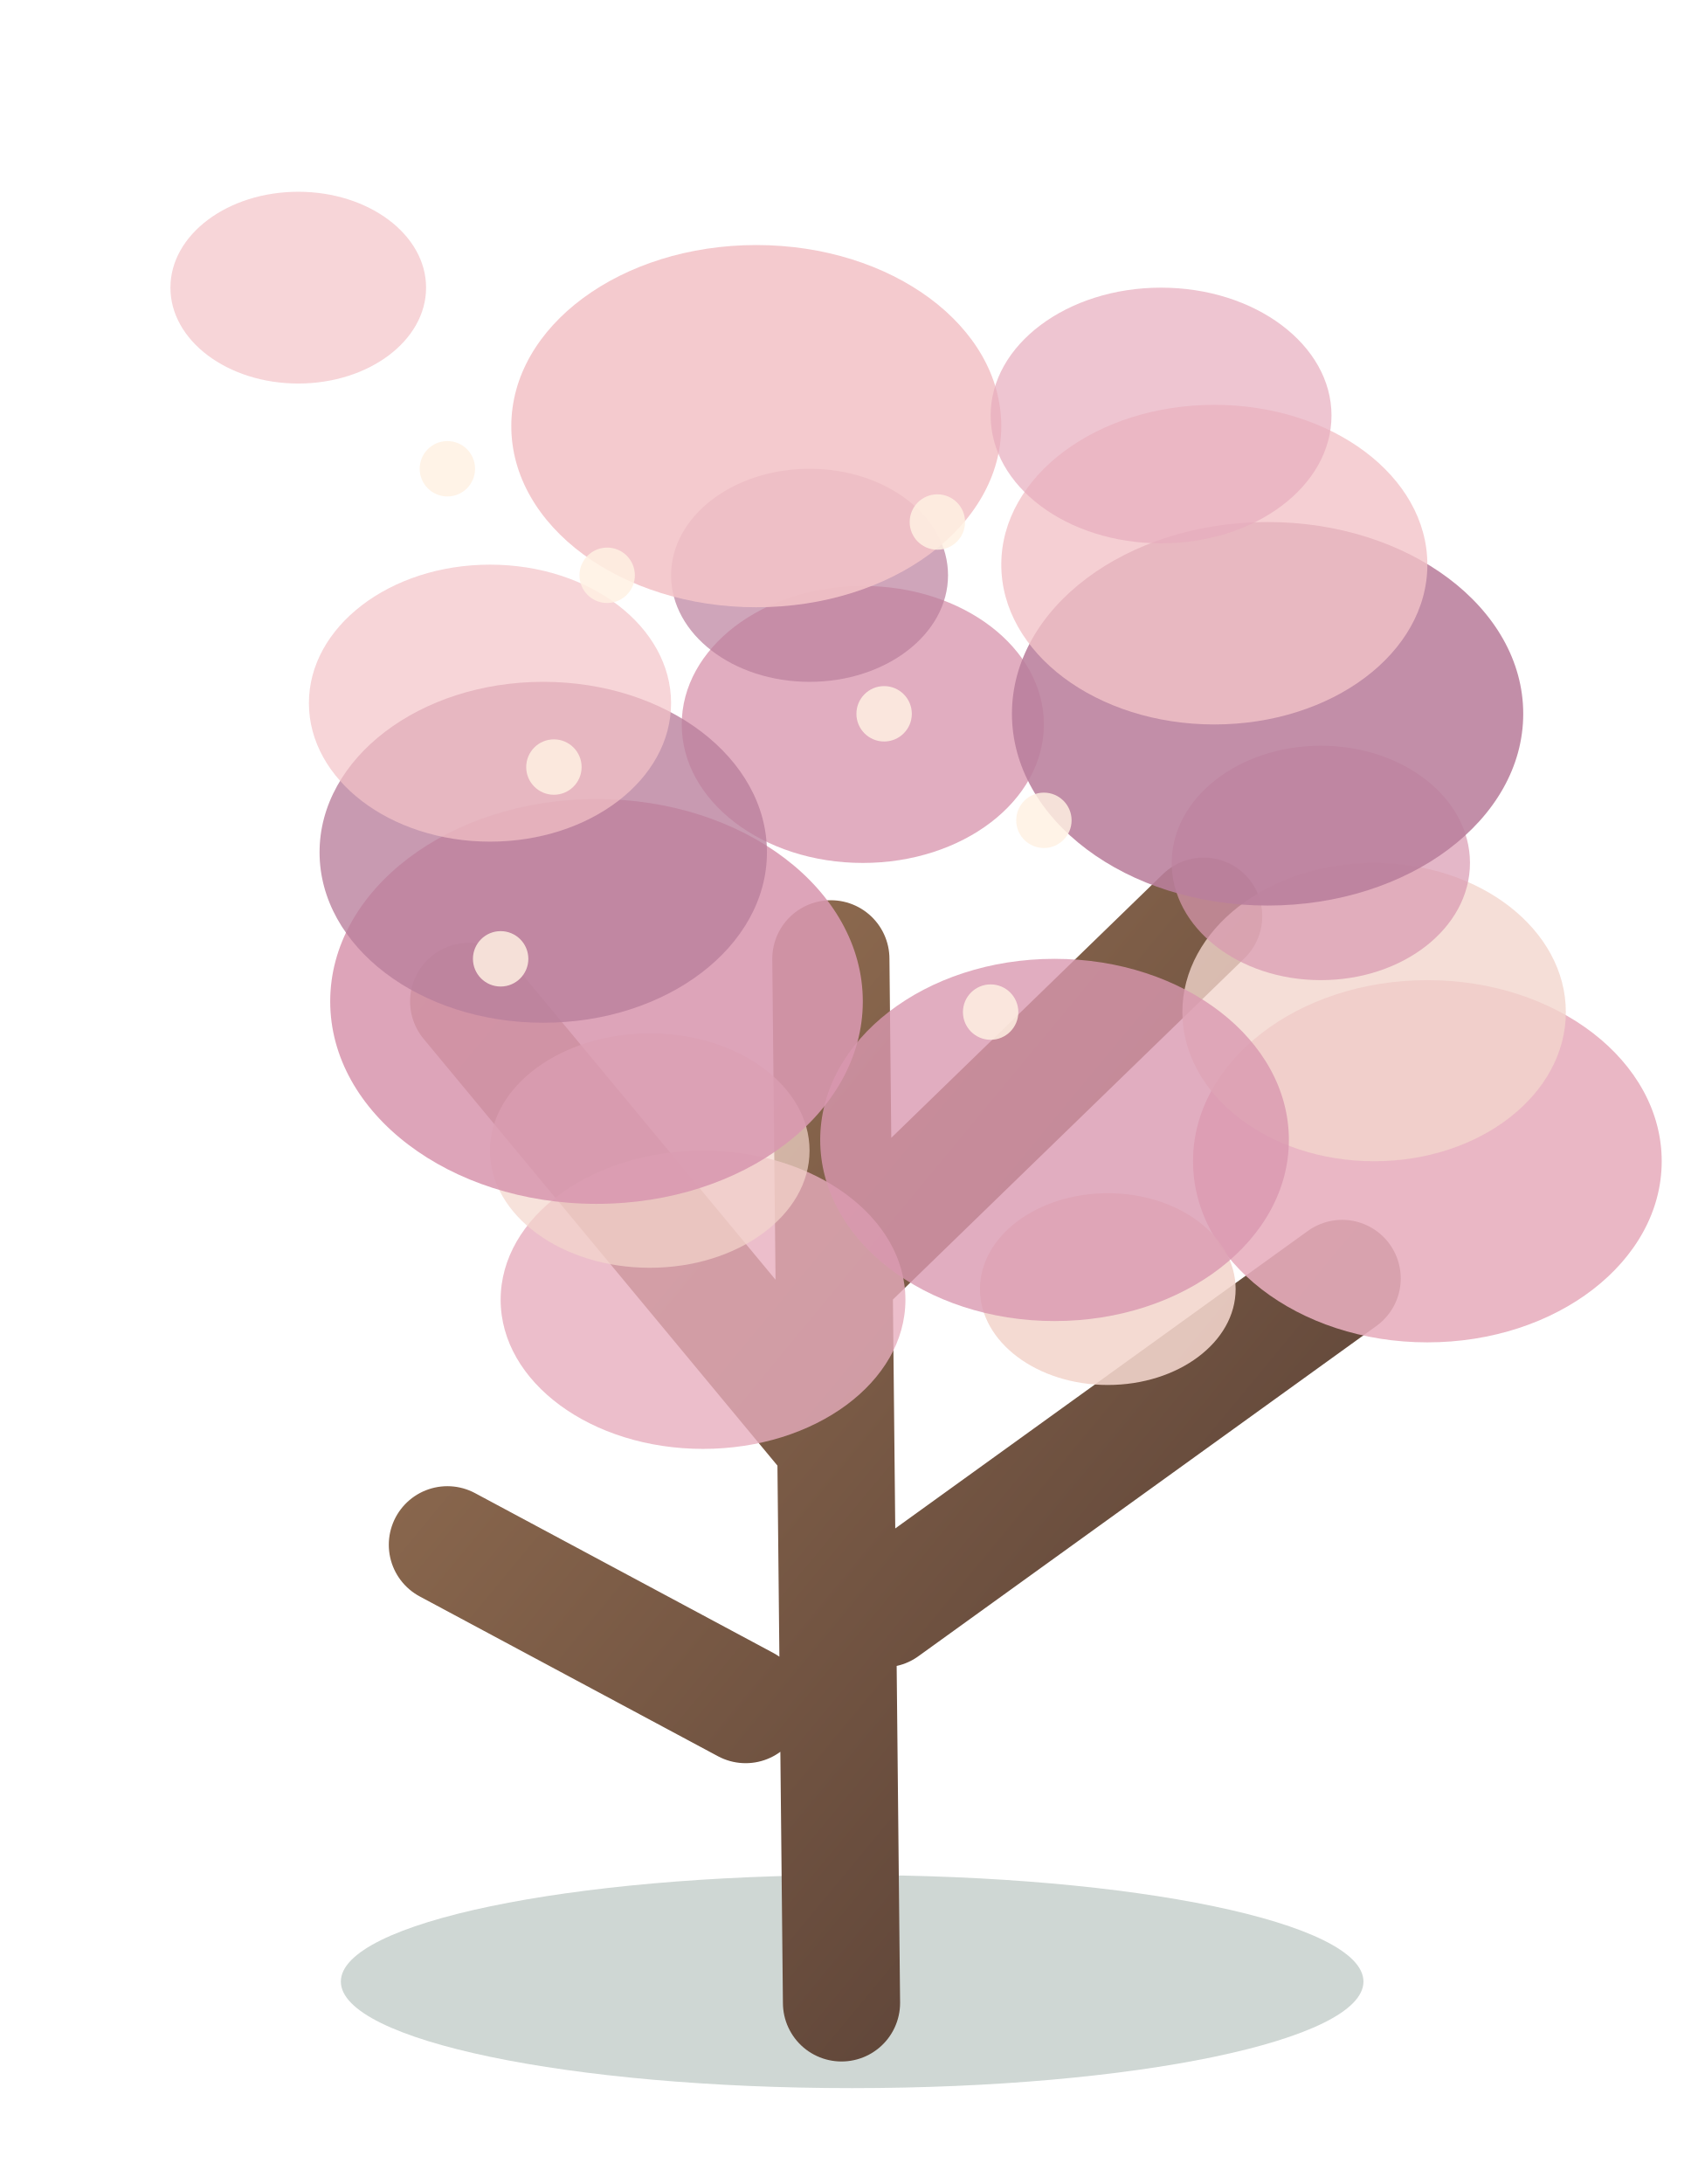
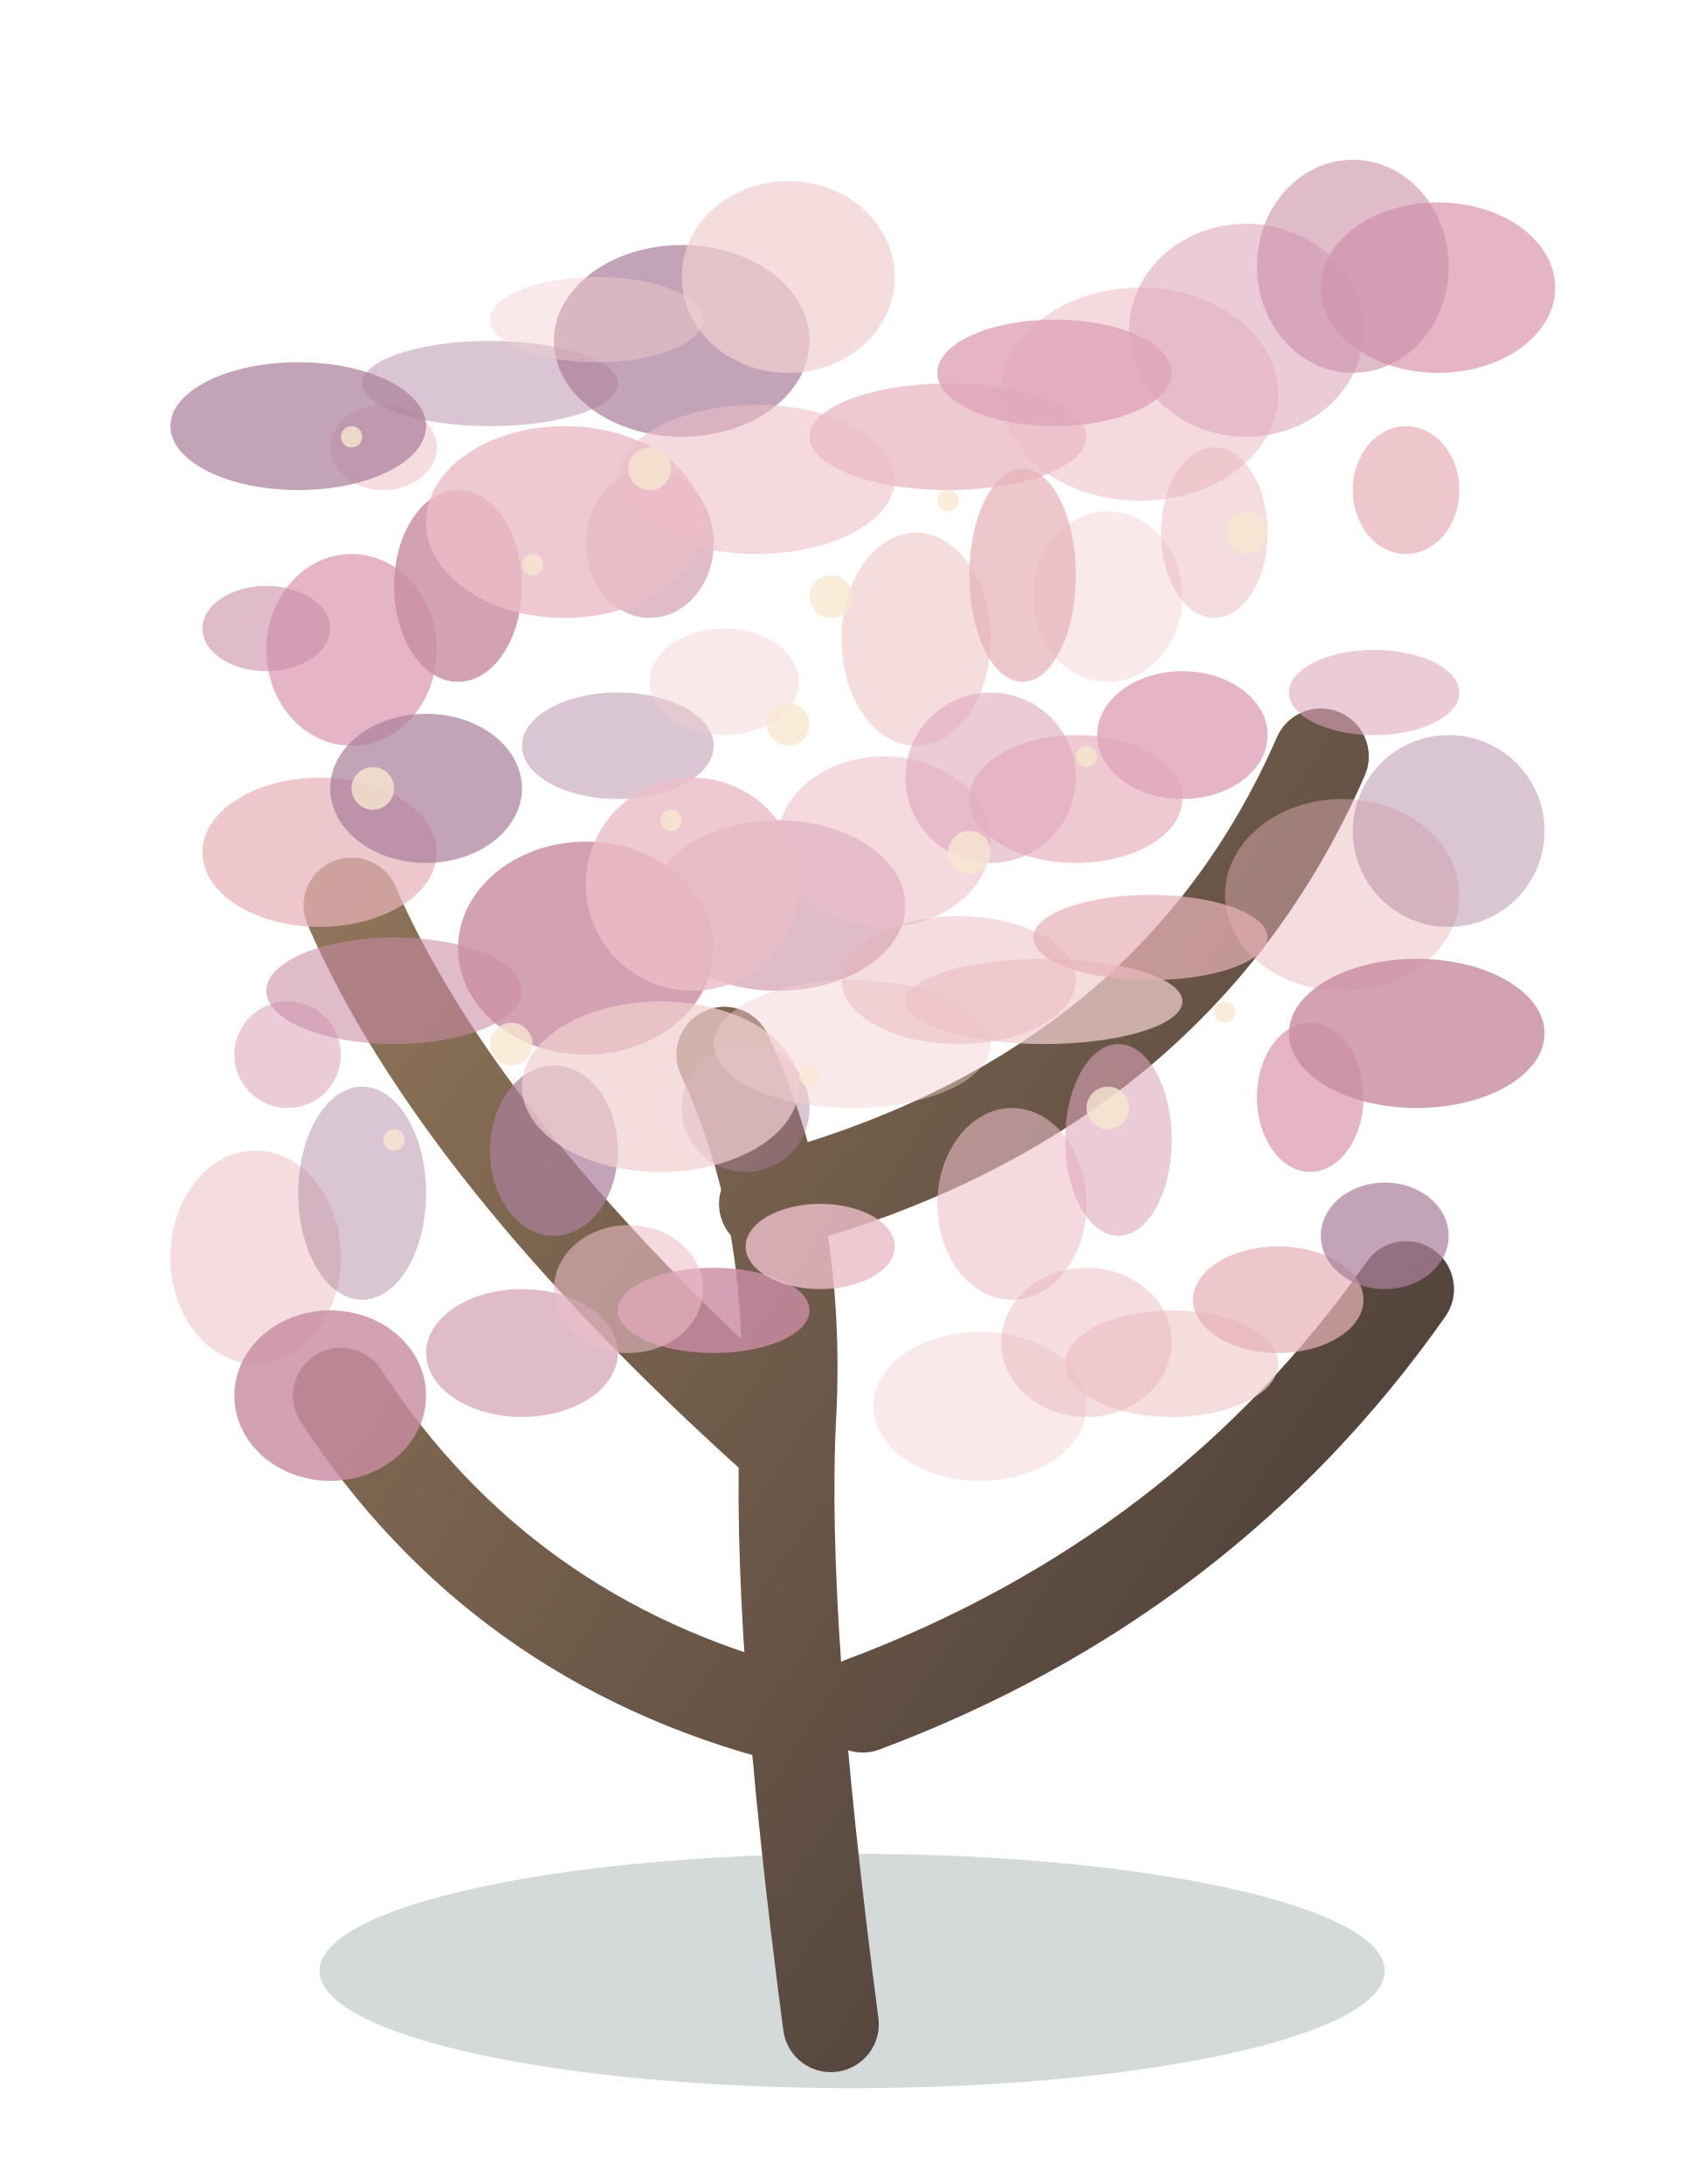
<svg xmlns="http://www.w3.org/2000/svg" width="160" height="205" viewBox="0 0 160 205">
  <defs>
-     <linearGradient id="pine" x2=".8" y2="1">
-       <stop stop-color="#91c6a7" />
-       <stop offset=".36" stop-color="#447e72" />
-       <stop offset="1" stop-color="#204c4b" />
+     <linearGradient id="fir" x2=".8" y2="1">
+       <stop stop-color="#8dbca0" />
+       <stop offset=".38" stop-color="#4b8476" />
+       <stop offset=".8" stop-color="#285d59" />
+       <stop offset="1" stop-color="#163d43" />
    </linearGradient>
-     <linearGradient id="bark" x2="1" y2="1">
-       <stop stop-color="#9a7455" />
-       <stop offset="1" stop-color="#513a32" />
+     <linearGradient id="bark" x2="1" y2=".8">
+       <stop stop-color="#92775a" />
+       <stop offset="1" stop-color="#483b37" />
    </linearGradient>
+     <radialGradient id="pink">
+       <stop stop-color="#f5d8cc" />
+       <stop offset=".48" stop-color="#dcadb3" />
+       <stop offset="1" stop-color="#a06b86" />
+     </radialGradient>
  </defs>
-   <ellipse cx="80" cy="186" rx="48" ry="10" fill="#25483b" opacity=".22" />
-   <path d="M79 188 78 90M78 135 44 94M79 119 113 86M70 160 42 145M83 151 126 120" stroke="url(#bark)" stroke-width="11" stroke-linecap="round" fill="none" />
-   <ellipse cx="28" cy="27" rx="12" ry="9" fill="#f3c3c8" opacity="0.7" />
-   <ellipse cx="81" cy="68" rx="17" ry="13" fill="#d998b0" opacity="0.79" />
-   <ellipse cx="134" cy="109" rx="22" ry="17" fill="#e7adbd" opacity="0.88" />
-   <ellipse cx="76" cy="54" rx="13" ry="10" fill="#ba7f9c" opacity="0.7" />
-   <ellipse cx="129" cy="95" rx="18" ry="14" fill="#f3d5cc" opacity="0.79" />
-   <ellipse cx="71" cy="40" rx="23" ry="17" fill="#f3c3c8" opacity="0.88" />
-   <ellipse cx="124" cy="81" rx="14" ry="11" fill="#d998b0" opacity="0.7" />
-   <ellipse cx="66" cy="122" rx="19" ry="14" fill="#e7adbd" opacity="0.79" />
-   <ellipse cx="119" cy="67" rx="24" ry="18" fill="#ba7f9c" opacity="0.88" />
-   <ellipse cx="61" cy="108" rx="15" ry="11" fill="#f3d5cc" opacity="0.7" />
-   <ellipse cx="114" cy="53" rx="20" ry="15" fill="#f3c3c8" opacity="0.79" />
-   <ellipse cx="56" cy="94" rx="25" ry="19" fill="#d998b0" opacity="0.88" />
-   <ellipse cx="109" cy="39" rx="16" ry="12" fill="#e7adbd" opacity="0.7" />
-   <ellipse cx="51" cy="80" rx="21" ry="16" fill="#ba7f9c" opacity="0.79" />
-   <ellipse cx="104" cy="121" rx="12" ry="9" fill="#f3d5cc" opacity="0.88" />
-   <ellipse cx="46" cy="66" rx="17" ry="13" fill="#f3c3c8" opacity="0.7" />
-   <ellipse cx="99" cy="107" rx="22" ry="17" fill="#d998b0" opacity="0.79" />
-   <circle cx="42" cy="44" r="2.6" fill="#fff1e3" opacity=".84" />
-   <circle cx="83" cy="67" r="2.6" fill="#fff1e3" opacity=".84" />
-   <circle cx="47" cy="90" r="2.6" fill="#fff1e3" opacity=".84" />
-   <circle cx="88" cy="49" r="2.6" fill="#fff1e3" opacity=".84" />
-   <circle cx="52" cy="72" r="2.6" fill="#fff1e3" opacity=".84" />
-   <circle cx="93" cy="95" r="2.6" fill="#fff1e3" opacity=".84" />
-   <circle cx="57" cy="54" r="2.6" fill="#fff1e3" opacity=".84" />
-   <circle cx="98" cy="77" r="2.6" fill="#fff1e3" opacity=".84" />
+   <ellipse cx="80" cy="185" rx="50" ry="11" fill="#183c3c" opacity=".19" />
+   <path d="M78 190Q73 152 74 133T68 99M73 135Q43 108 33 85M72 113Q110 103 124 71M74 161Q47 154 32 131M81 160Q113 148 132 121" stroke="url(#bark)" stroke-width="9" fill="none" stroke-linecap="round" />
+   <ellipse cx="36" cy="42" rx="5" ry="4" fill="#e6b1b7" opacity="0.45" />
+   <ellipse cx="73" cy="85" rx="12" ry="8" fill="#c98ca3" opacity="0.58" />
+   <ellipse cx="110" cy="128" rx="10" ry="5" fill="#f1cfd0" opacity="0.72" />
+   <ellipse cx="33" cy="61" rx="8" ry="9" fill="#dfa5bb" opacity="0.82" />
+   <ellipse cx="70" cy="104" rx="6" ry="6" fill="#ac7f9b" opacity="0.45" />
+   <ellipse cx="107" cy="37" rx="13" ry="10" fill="#ecbdc8" opacity="0.58" />
+   <ellipse cx="30" cy="80" rx="11" ry="7" fill="#e6b1b7" opacity="0.72" />
+   <ellipse cx="67" cy="123" rx="9" ry="4" fill="#c98ca3" opacity="0.82" />
+   <ellipse cx="104" cy="56" rx="7" ry="8" fill="#f1cfd0" opacity="0.45" />
+   <ellipse cx="27" cy="99" rx="5" ry="5" fill="#dfa5bb" opacity="0.58" />
+   <ellipse cx="64" cy="32" rx="12" ry="9" fill="#ac7f9b" opacity="0.72" />
+   <ellipse cx="101" cy="75" rx="10" ry="6" fill="#ecbdc8" opacity="0.82" />
+   <ellipse cx="24" cy="118" rx="8" ry="10" fill="#e6b1b7" opacity="0.45" />
+   <ellipse cx="61" cy="51" rx="6" ry="7" fill="#c98ca3" opacity="0.58" />
+   <ellipse cx="98" cy="94" rx="13" ry="4" fill="#f1cfd0" opacity="0.72" />
+   <ellipse cx="135" cy="27" rx="11" ry="8" fill="#dfa5bb" opacity="0.82" />
+   <ellipse cx="58" cy="70" rx="9" ry="5" fill="#ac7f9b" opacity="0.45" />
+   <ellipse cx="95" cy="113" rx="7" ry="9" fill="#ecbdc8" opacity="0.58" />
+   <ellipse cx="132" cy="46" rx="5" ry="6" fill="#e6b1b7" opacity="0.72" />
+   <ellipse cx="55" cy="89" rx="12" ry="10" fill="#c98ca3" opacity="0.82" />
+   <ellipse cx="92" cy="132" rx="10" ry="7" fill="#f1cfd0" opacity="0.45" />
+   <ellipse cx="129" cy="65" rx="8" ry="4" fill="#dfa5bb" opacity="0.58" />
+   <ellipse cx="52" cy="108" rx="6" ry="8" fill="#ac7f9b" opacity="0.72" />
+   <ellipse cx="89" cy="41" rx="13" ry="5" fill="#ecbdc8" opacity="0.82" />
+   <ellipse cx="126" cy="84" rx="11" ry="9" fill="#e6b1b7" opacity="0.45" />
+   <ellipse cx="49" cy="127" rx="9" ry="6" fill="#c98ca3" opacity="0.58" />
+   <ellipse cx="86" cy="60" rx="7" ry="10" fill="#f1cfd0" opacity="0.72" />
+   <ellipse cx="123" cy="103" rx="5" ry="7" fill="#dfa5bb" opacity="0.82" />
+   <ellipse cx="46" cy="36" rx="12" ry="4" fill="#ac7f9b" opacity="0.45" />
+   <ellipse cx="83" cy="79" rx="10" ry="8" fill="#ecbdc8" opacity="0.58" />
+   <ellipse cx="120" cy="122" rx="8" ry="5" fill="#e6b1b7" opacity="0.72" />
+   <ellipse cx="43" cy="55" rx="6" ry="9" fill="#c98ca3" opacity="0.82" />
+   <ellipse cx="80" cy="98" rx="13" ry="6" fill="#f1cfd0" opacity="0.45" />
+   <ellipse cx="117" cy="31" rx="11" ry="10" fill="#dfa5bb" opacity="0.58" />
+   <ellipse cx="40" cy="74" rx="9" ry="7" fill="#ac7f9b" opacity="0.72" />
+   <ellipse cx="77" cy="117" rx="7" ry="4" fill="#ecbdc8" opacity="0.82" />
+   <ellipse cx="114" cy="50" rx="5" ry="8" fill="#e6b1b7" opacity="0.45" />
+   <ellipse cx="37" cy="93" rx="12" ry="5" fill="#c98ca3" opacity="0.58" />
+   <ellipse cx="74" cy="26" rx="10" ry="9" fill="#f1cfd0" opacity="0.72" />
+   <ellipse cx="111" cy="69" rx="8" ry="6" fill="#dfa5bb" opacity="0.82" />
+   <ellipse cx="34" cy="112" rx="6" ry="10" fill="#ac7f9b" opacity="0.45" />
+   <ellipse cx="71" cy="45" rx="13" ry="7" fill="#ecbdc8" opacity="0.58" />
+   <ellipse cx="108" cy="88" rx="11" ry="4" fill="#e6b1b7" opacity="0.72" />
+   <ellipse cx="31" cy="131" rx="9" ry="8" fill="#c98ca3" opacity="0.82" />
+   <ellipse cx="68" cy="64" rx="7" ry="5" fill="#f1cfd0" opacity="0.45" />
+   <ellipse cx="105" cy="107" rx="5" ry="9" fill="#dfa5bb" opacity="0.58" />
+   <ellipse cx="28" cy="40" rx="12" ry="6" fill="#ac7f9b" opacity="0.72" />
+   <ellipse cx="65" cy="83" rx="10" ry="10" fill="#ecbdc8" opacity="0.82" />
+   <ellipse cx="102" cy="126" rx="8" ry="7" fill="#e6b1b7" opacity="0.45" />
+   <ellipse cx="25" cy="59" rx="6" ry="4" fill="#c98ca3" opacity="0.58" />
+   <ellipse cx="62" cy="102" rx="13" ry="8" fill="#f1cfd0" opacity="0.72" />
+   <ellipse cx="99" cy="35" rx="11" ry="5" fill="#dfa5bb" opacity="0.82" />
+   <ellipse cx="136" cy="78" rx="9" ry="9" fill="#ac7f9b" opacity="0.45" />
+   <ellipse cx="59" cy="121" rx="7" ry="6" fill="#ecbdc8" opacity="0.58" />
+   <ellipse cx="96" cy="54" rx="5" ry="10" fill="#e6b1b7" opacity="0.72" />
+   <ellipse cx="133" cy="97" rx="12" ry="7" fill="#c98ca3" opacity="0.82" />
+   <ellipse cx="56" cy="30" rx="10" ry="4" fill="#f1cfd0" opacity="0.45" />
+   <ellipse cx="93" cy="73" rx="8" ry="8" fill="#dfa5bb" opacity="0.58" />
+   <ellipse cx="130" cy="116" rx="6" ry="5" fill="#ac7f9b" opacity="0.72" />
+   <ellipse cx="53" cy="49" rx="13" ry="9" fill="#ecbdc8" opacity="0.82" />
+   <ellipse cx="90" cy="92" rx="11" ry="6" fill="#e6b1b7" opacity="0.45" />
+   <ellipse cx="127" cy="25" rx="9" ry="10" fill="#c98ca3" opacity="0.58" />
+   <circle cx="33" cy="41" r="1" fill="#f7e7cf" opacity=".8" />
+   <circle cx="74" cy="68" r="2" fill="#f7e7cf" opacity=".8" />
+   <circle cx="115" cy="95" r="1" fill="#f7e7cf" opacity=".8" />
+   <circle cx="61" cy="44" r="2" fill="#f7e7cf" opacity=".8" />
+   <circle cx="102" cy="71" r="1" fill="#f7e7cf" opacity=".8" />
+   <circle cx="48" cy="98" r="2" fill="#f7e7cf" opacity=".8" />
+   <circle cx="89" cy="47" r="1" fill="#f7e7cf" opacity=".8" />
+   <circle cx="35" cy="74" r="2" fill="#f7e7cf" opacity=".8" />
+   <circle cx="76" cy="101" r="1" fill="#f7e7cf" opacity=".8" />
+   <circle cx="117" cy="50" r="2" fill="#f7e7cf" opacity=".8" />
+   <circle cx="63" cy="77" r="1" fill="#f7e7cf" opacity=".8" />
+   <circle cx="104" cy="104" r="2" fill="#f7e7cf" opacity=".8" />
+   <circle cx="50" cy="53" r="1" fill="#f7e7cf" opacity=".8" />
+   <circle cx="91" cy="80" r="2" fill="#f7e7cf" opacity=".8" />
+   <circle cx="37" cy="107" r="1" fill="#f7e7cf" opacity=".8" />
+   <circle cx="78" cy="56" r="2" fill="#f7e7cf" opacity=".8" />
</svg>
